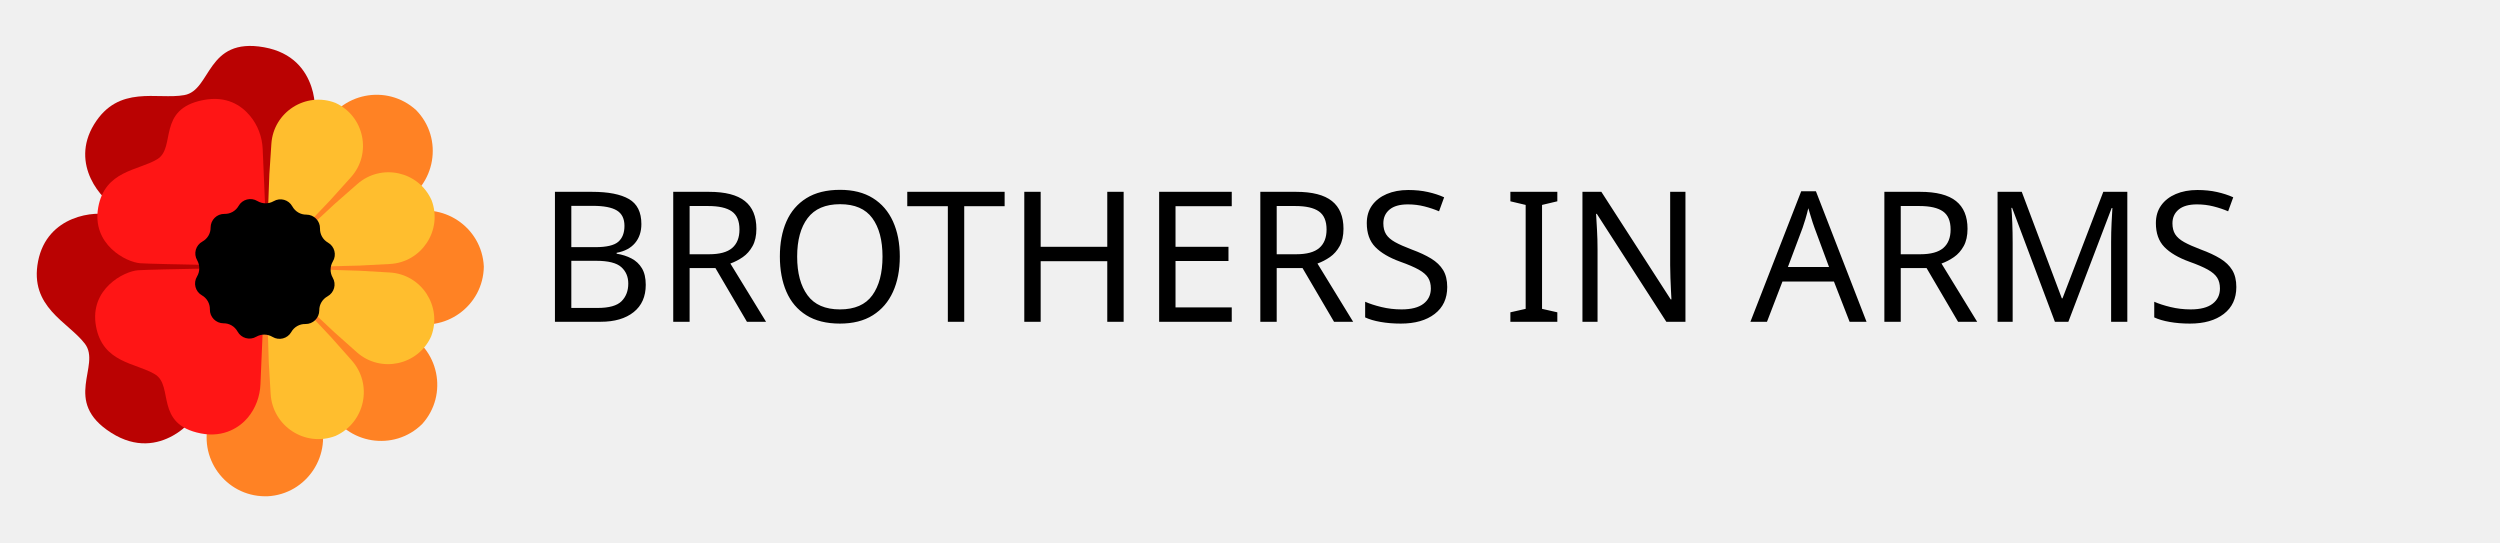
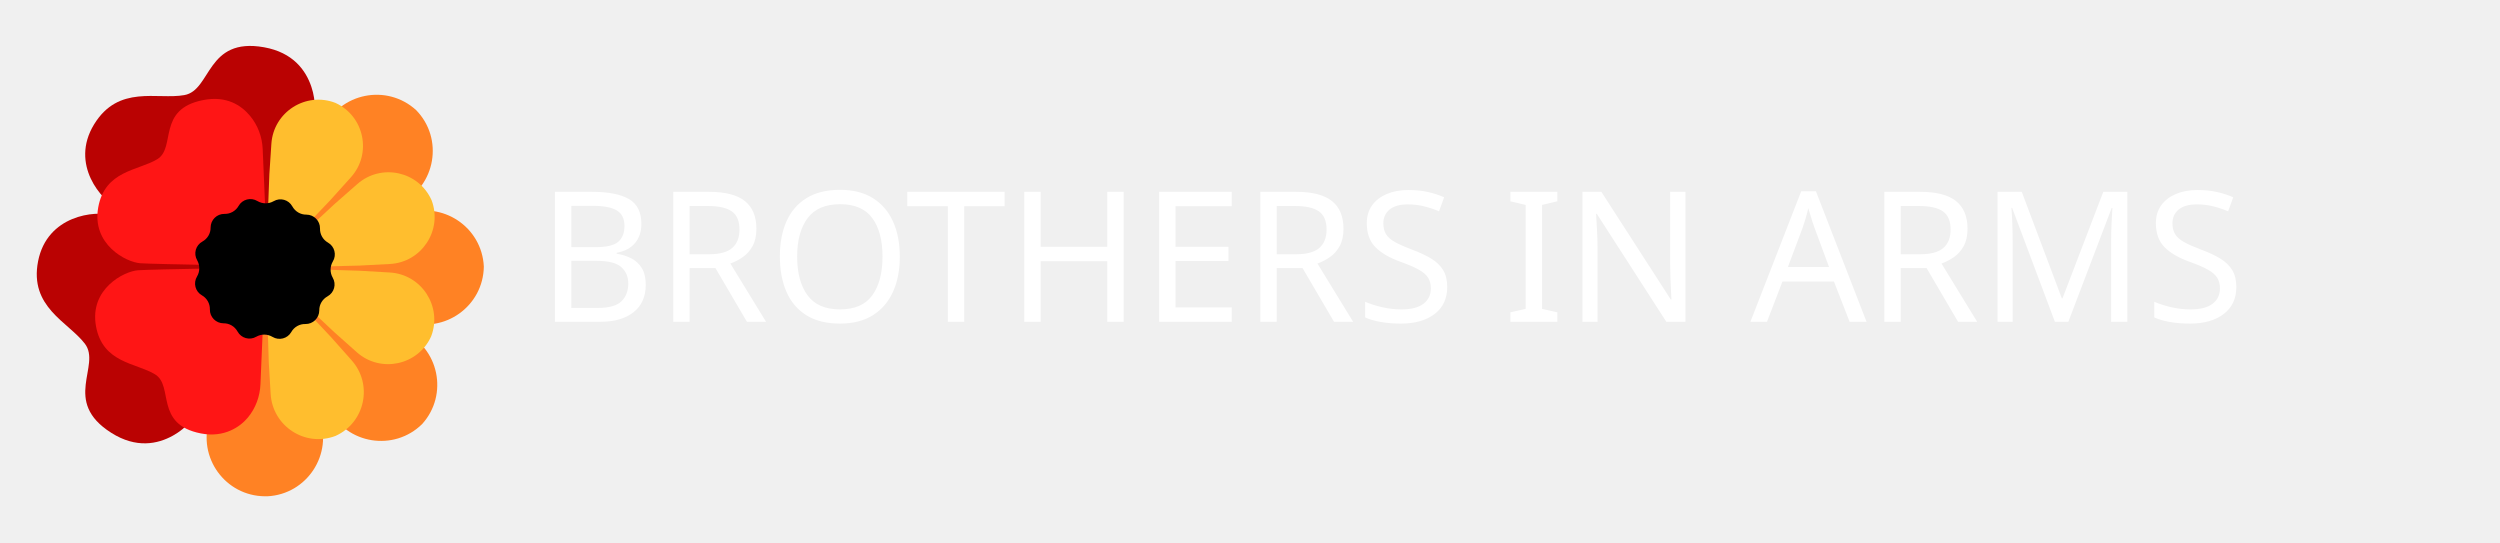
<svg xmlns="http://www.w3.org/2000/svg" version="1.1" viewBox="0 0 3110.1 674.7">
  <defs>
    <style>
      .cls-1 {
+         fill: #fff;
        font-family: BellMTBold, 'Bell MT';
        font-size: 226.4px;
      }

-       .cls-2 {
+       .cls-1, .cls-2 {
+         isolation: isolate;
+       }
+ 
+       .cls-3 {
        fill: #ff8224;
      }

-       .cls-3 {
+       .cls-4 {
        fill: #ba0202;
      }

-       .cls-4 {
+       .cls-5 {
        fill: #ffbe2e;
      }

-       .cls-5 {
+       .cls-6 {
        fill: #ff1515;
      }
    </style>
  </defs>
  <g>
    <g id="Layer_1">
-       <path class="cls-2" d="M324.9,336l57.5-133.1,19.9-42.8c20.8-44.7,79-56.3,115.4-23.1h0s0,0,0,0c34.4,35.3,24.5,93.9-19.5,116.1l-42.1,21.2-131.2,61.6Z" />
-       <path class="cls-2" d="M324.9,336l134.8-53.4,44.3-16.2c46.3-16.9,95.7,16,97.9,65.3h0s0,0,0,0c-.7,49.3-49,83.7-95.9,68.3l-44.8-14.8-136.4-49.2Z" />
-       <path class="cls-2" d="M324.9,336l-49.1,138.9-15.2,47.1c-15.1,46.9,19.6,95,68.9,95.4h1.6s1.6,0,1.6,0c49.2-2.5,81.8-52.2,64.6-98.4l-17.3-46.4-55.2-136.6Z" />
-       <path class="cls-2" d="M325,336l62.5,130.8,21.5,42c22.5,43.9,81.1,53.3,116.2,18.7h0s0,0,0,0c33-36.6,21-94.7-23.9-115.2l-42.9-19.6-133.4-56.7Z" />
-       <path class="cls-3" d="M328.6,334.3l58.3-171.2c6.1-17.8,6.5-37.1.5-55-6.9-20.6-22.7-42.8-58.9-49.3-72.2-12.9-65.3,53.5-99.2,59.5-33.8,6.1-81.8-13.4-112.3,36.5-30.4,49.9,9.7,94.9,29.4,104.2s182.1,75.3,182.1,75.3Z" />
-       <path class="cls-3" d="M324.5,335.3l-72.6,165.7c-7.5,17.2-20.3,31.8-36.7,40.9-19,10.6-45.7,16.2-76.7-3.4-62-39.2-12.1-83.6-32.9-110.9-20.9-27.3-69.4-45.4-58.2-102.7,11.3-57.3,71.3-63.4,92-57,20.8,6.4,185.1,67.4,185.1,67.4Z" />
-       <g>
-         <path class="cls-4" d="M330.7,333.2l4.4-116.5,2.5-37.8c2.6-39.5,42.8-65.2,79.7-50.9h0s0,0,0,0c36,16.5,45.7,63.2,19.2,92.6l-25.4,28.2-80.4,84.4Z" />
-         <path class="cls-4" d="M330.7,333.2l85.4-79.3,28.5-25c29.8-26.1,76.4-15.9,92.4,20.4h0s0,0,0,0c13.8,37.1-12.4,77-51.9,79.1l-37.9,2-116.5,2.8Z" />
-         <path class="cls-4" d="M330.7,333.2l3.7,118.4,2.3,38.5c2.4,40.2,43.1,66.6,80.7,52.2h0s0,0,0,0c36.7-16.5,46.9-63.9,20.1-94l-25.6-28.8-81.1-86.3Z" />
-         <path class="cls-4" d="M330.7,333.2l84.9,79.8,28.3,25.2c29.6,26.3,76.3,16.3,92.5-19.8h0s0,0,0,0c14.1-37-11.9-77.1-51.4-79.4l-37.8-2.2-116.5-3.6Z" />
-         <path class="cls-5" d="M333,330.9l-6.2-145.3c-.6-15.1-6-29.7-15.6-41.3-11.1-13.4-29.5-25.5-58.5-19.8-57.9,11.3-33.4,59.1-57,73.5-23.6,14.4-65.2,13.8-73.5,60-8.3,46.2,34.9,68.3,52.4,69.5,17.5,1.2,158.3,3.4,158.3,3.4Z" />
-         <path class="cls-5" d="M330.2,332.8l-6.2,145.3c-.6,15.1-6,29.7-15.6,41.3s-29.5,25.5-58.5,19.8c-57.9-11.3-33.4-59.1-57-73.5-23.6-14.4-65.2-13.8-73.5-60-8.3-46.2,34.9-68.3,52.4-69.5,17.5-1.2,158.3-3.4,158.3-3.4Z" />
+       <g id="Layer_1-2" data-name="Layer_1">
+         <path class="cls-3" d="M324.9,336l57.5-133.1,19.9-42.8c20.8-44.7,79-56.3,115.4-23.1h0c34.4,35.3,24.5,93.9-19.5,116.1l-42.1,21.2-131.2,61.6h0Z" />
+         <path class="cls-3" d="M324.9,336l134.8-53.4,44.3-16.2c46.3-16.9,95.7,16,97.9,65.3h0c-.7,49.3-49,83.7-95.9,68.3l-44.8-14.8-136.4-49.2h0Z" />
+         <path class="cls-3" d="M324.9,336l-49.1,138.9-15.2,47.1c-15.1,46.9,19.6,95,68.9,95.4h3.2c49.2-2.5,81.8-52.2,64.6-98.4l-17.3-46.4-55.2-136.6h.1Z" />
+         <path class="cls-3" d="M325,336l62.5,130.8,21.5,42c22.5,43.9,81.1,53.3,116.2,18.7h0c33-36.6,21-94.7-23.9-115.2l-42.9-19.6-133.4-56.7h0Z" />
+         <path class="cls-4" d="M328.6,334.3l58.3-171.2c6.1-17.8,6.5-37.1.5-55-6.9-20.6-22.7-42.8-58.9-49.3-72.2-12.9-65.3,53.5-99.2,59.5-33.8,6.1-81.8-13.4-112.3,36.5-30.4,49.9,9.7,94.9,29.4,104.2s182.1,75.3,182.1,75.3h.1Z" />
+         <path class="cls-4" d="M324.5,335.3l-72.6,165.7c-7.5,17.2-20.3,31.8-36.7,40.9-19,10.6-45.7,16.2-76.7-3.4-62-39.2-12.1-83.6-32.9-110.9-20.9-27.3-69.4-45.4-58.2-102.7,11.3-57.3,71.3-63.4,92-57,20.8,6.4,185.1,67.4,185.1,67.4h0Z" />
+         <g>
+           <path class="cls-5" d="M330.7,333.2l4.4-116.5,2.5-37.8c2.6-39.5,42.8-65.2,79.7-50.9h0c36,16.5,45.7,63.2,19.2,92.6l-25.4,28.2-80.4,84.4Z" />
+           <path class="cls-5" d="M330.7,333.2l85.4-79.3,28.5-25c29.8-26.1,76.4-15.9,92.4,20.4h0c13.8,37.1-12.4,77-51.9,79.1l-37.9,2-116.5,2.8h0Z" />
+           <path class="cls-5" d="M330.7,333.2l3.7,118.4,2.3,38.5c2.4,40.2,43.1,66.6,80.7,52.2h0c36.7-16.5,46.9-63.9,20.1-94l-25.6-28.8-81.1-86.3h-.1Z" />
+           <path class="cls-5" d="M330.7,333.2l84.9,79.8,28.3,25.2c29.6,26.3,76.3,16.3,92.5-19.8h0c14.1-37-11.9-77.1-51.4-79.4l-37.8-2.2-116.5-3.6h0Z" />
+           <path class="cls-6" d="M333,330.9l-6.2-145.3c-.6-15.1-6-29.7-15.6-41.3-11.1-13.4-29.5-25.5-58.5-19.8-57.9,11.3-33.4,59.1-57,73.5-23.6,14.4-65.2,13.8-73.5,60s34.9,68.3,52.4,69.5,158.3,3.4,158.3,3.4h.1Z" />
+           <path class="cls-6" d="M330.2,332.8l-6.2,145.3c-.6,15.1-6,29.7-15.6,41.3s-29.5,25.5-58.5,19.8c-57.9-11.3-33.4-59.1-57-73.5s-65.2-13.8-73.5-60,34.9-68.3,52.4-69.5,158.3-3.4,158.3-3.4h.1Z" />
+         </g>
+         <path d="M379.9,403.1h0c-7.2-.2-14,3.7-17.5,9.9h0c-4.7,8.3-15.3,11-23.4,6.1h0c-6.2-3.7-13.9-3.8-20.2-.2h0c-8.2,4.8-18.7,1.9-23.3-6.5h0c-3.5-6.3-10.1-10.3-17.4-10.2h0c-9.5,0-17.2-7.8-17-17.3h0c.2-7.2-3.7-14-9.9-17.5h0c-8.3-4.7-11-15.3-6.1-23.4h0c3.7-6.2,3.8-13.9.2-20.2h0c-4.8-8.2-1.9-18.7,6.5-23.3h0c6.3-3.5,10.3-10.1,10.2-17.4h0c0-9.5,7.8-17.2,17.3-17h0c7.2.2,14-3.7,17.5-9.9h0c4.7-8.3,15.3-11,23.4-6.1h0c6.2,3.7,13.9,3.8,20.2.2h0c8.2-4.8,18.7-1.9,23.3,6.5h0c3.5,6.3,10.1,10.3,17.4,10.2h0c9.5,0,17.2,7.8,17,17.3h0c-.2,7.2,3.7,14,9.9,17.5h0c8.3,4.7,11,15.3,6.1,23.4h0c-3.7,6.2-3.8,13.9-.2,20.2h0c4.8,8.2,1.9,18.7-6.5,23.3h0c-6.3,3.5-10.3,10.1-10.2,17.4h0c0,9.5-7.8,17.2-17.3,17h0Z" />
+         <g class="cls-2">
+           <text class="cls-1" transform="translate(668.4 400.3)">
+             <tspan x="0" y="0">BROTHERS IN ARMS</tspan>
+           </text>
+         </g>
      </g>
-       <path d="M379.9,403.1h0c-7.2-.2-14,3.7-17.5,9.9h0c-4.7,8.3-15.3,11-23.4,6.1h0c-6.2-3.7-13.9-3.8-20.2-.2h0c-8.2,4.8-18.7,1.9-23.3-6.5h0c-3.5-6.3-10.1-10.3-17.4-10.2h0c-9.5,0-17.2-7.8-17-17.3h0c.2-7.2-3.7-14-9.9-17.5h0c-8.3-4.7-11-15.3-6.1-23.4h0c3.7-6.2,3.8-13.9.2-20.2h0c-4.8-8.2-1.9-18.7,6.5-23.3h0c6.3-3.5,10.3-10.1,10.2-17.4h0c0-9.5,7.8-17.2,17.3-17h0c7.2.2,14-3.7,17.5-9.9h0c4.7-8.3,15.3-11,23.4-6.1h0c6.2,3.7,13.9,3.8,20.2.2h0c8.2-4.8,18.7-1.9,23.3,6.5h0c3.5,6.3,10.1,10.3,17.4,10.2h0c9.5,0,17.2,7.8,17,17.3h0c-.2,7.2,3.7,14,9.9,17.5h0c8.3,4.7,11,15.3,6.1,23.4h0c-3.7,6.2-3.8,13.9-.2,20.2h0c4.8,8.2,1.9,18.7-6.5,23.3h0c-6.3,3.5-10.3,10.1-10.2,17.4h0c0,9.5-7.8,17.2-17.3,17Z" />
-       <text class="cls-1" transform="translate(668.4 400.3)">
-         <tspan x="0" y="0">BROTHERS IN ARMS</tspan>
-       </text>
    </g>
  </g>
</svg>
